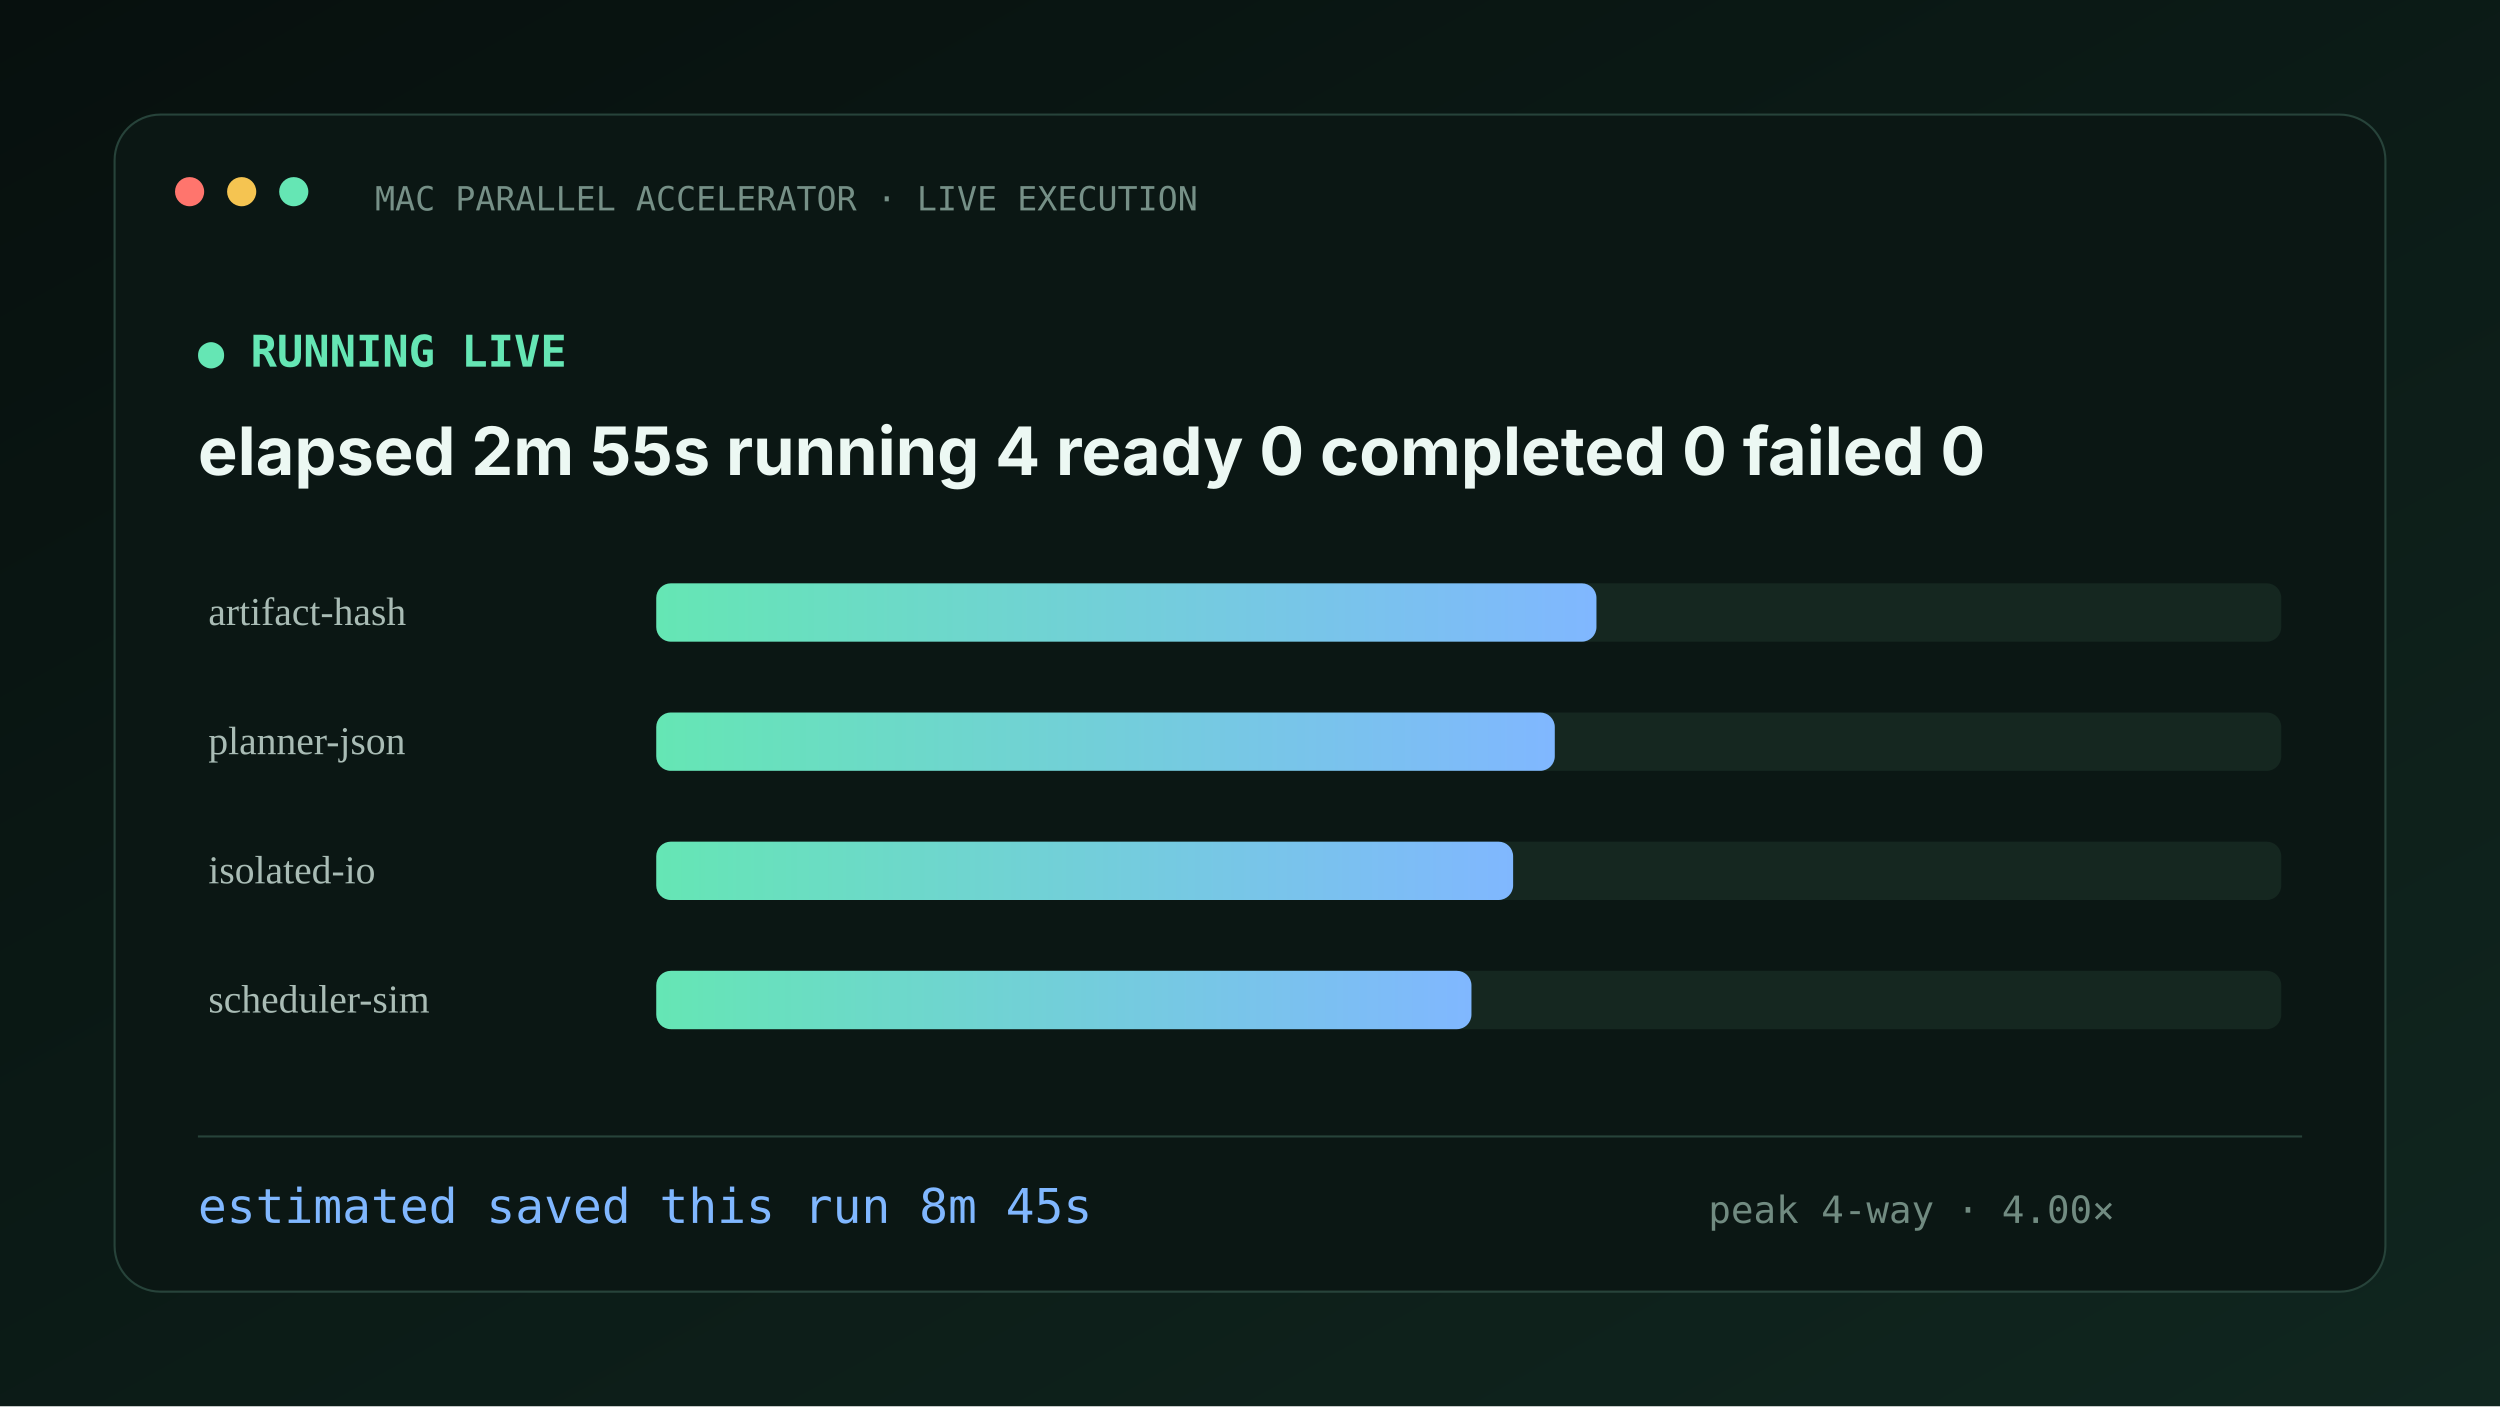
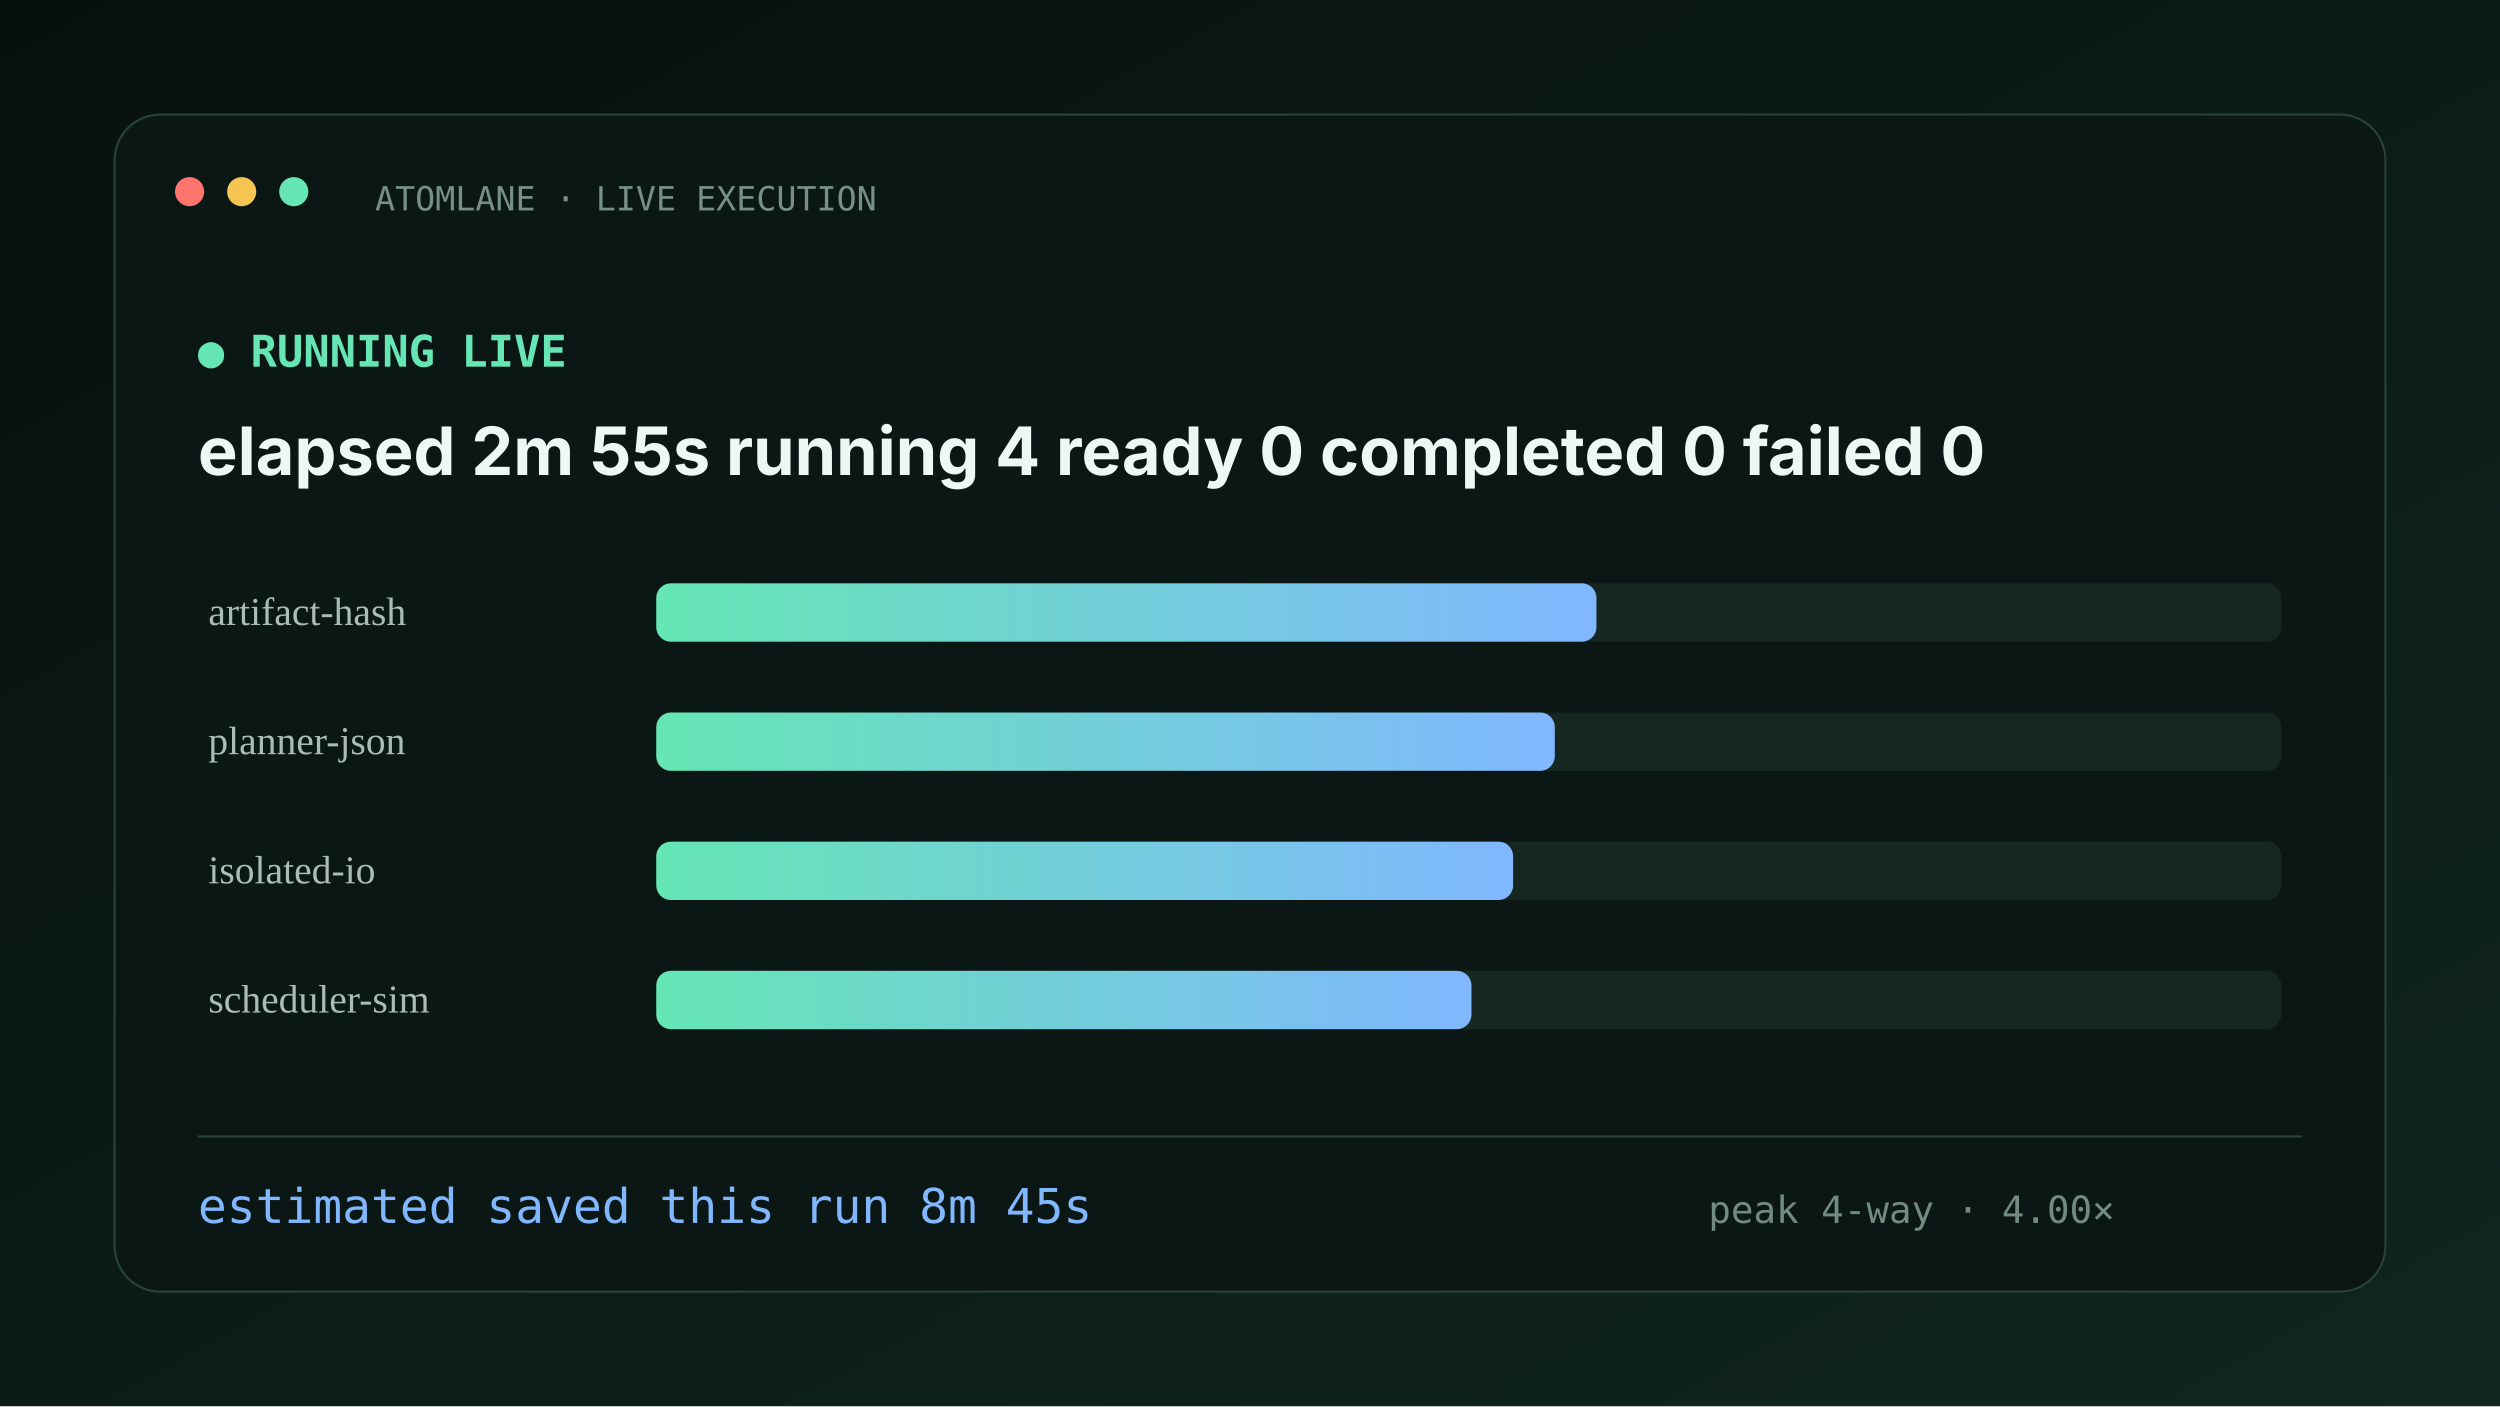
<svg xmlns="http://www.w3.org/2000/svg" width="1200" height="675" viewBox="0 0 1200 675">
  <defs>
    <linearGradient id="bg" x1="0" y1="0" x2="1" y2="1">
      <stop stop-color="#07100e" />
      <stop offset="1" stop-color="#10261f" />
    </linearGradient>
    <linearGradient id="accent">
      <stop stop-color="#65e6b4" />
      <stop offset="1" stop-color="#80b7ff" />
    </linearGradient>
  </defs>
  <rect width="1200" height="675" fill="url(#bg)" />
  <rect x="55" y="55" width="1090" height="565" rx="22" fill="#0b1714" stroke="#27433a" />
  <circle cx="91" cy="92" r="7" fill="#ff756d" />
  <circle cx="116" cy="92" r="7" fill="#f5c451" />
  <circle cx="141" cy="92" r="7" fill="#65e6b4" />
-   <text x="180" y="101" fill="#769087" font-family="ui-monospace,SFMono-Regular,Menlo,monospace" font-size="16">MAC PARALLEL ACCELERATOR · LIVE EXECUTION</text>
+   <text x="180" y="101" fill="#769087" font-family="ui-monospace,SFMono-Regular,Menlo,monospace" font-size="16">ATOMLANE · LIVE EXECUTION</text>
  <text x="95" y="176" fill="#65e6b4" font-family="ui-monospace,SFMono-Regular,Menlo,monospace" font-size="21" font-weight="700">● RUNNING LIVE</text>
  <text x="95" y="228" fill="#ecf8f3" font-family="-apple-system,BlinkMacSystemFont,Segoe UI,sans-serif" font-size="32" font-weight="750">elapsed 2m 55s   running 4   ready 0   completed 0   failed 0</text>
  <text x="100" y="300" fill="#a9bcb5" font-size="19">artifact-hash</text>
  <rect x="315" y="280" width="780" height="28" rx="7" fill="#152720" />
  <rect x="315" y="280" width="451.3" height="28" rx="7" fill="url(#accent)" />
  <text x="100" y="362" fill="#a9bcb5" font-size="19">planner-json</text>
  <rect x="315" y="342" width="780" height="28" rx="7" fill="#152720" />
  <rect x="315" y="342" width="431.3" height="28" rx="7" fill="url(#accent)" />
  <text x="100" y="424" fill="#a9bcb5" font-size="19">isolated-io</text>
  <rect x="315" y="404" width="780" height="28" rx="7" fill="#152720" />
  <rect x="315" y="404" width="411.3" height="28" rx="7" fill="url(#accent)" />
  <text x="100" y="486" fill="#a9bcb5" font-size="19">scheduler-sim</text>
  <rect x="315" y="466" width="780" height="28" rx="7" fill="#152720" />
  <rect x="315" y="466" width="391.3" height="28" rx="7" fill="url(#accent)" />
  <rect x="95" y="545" width="1010" height="1" fill="#27433a" />
  <text x="95" y="587" fill="#80b7ff" font-family="ui-monospace,SFMono-Regular,Menlo,monospace" font-size="23">estimated saved this run  8m 45s</text>
  <text x="820" y="587" fill="#718b81" font-family="ui-monospace,SFMono-Regular,Menlo,monospace" font-size="18">peak 4-way · 4.00×</text>
</svg>
